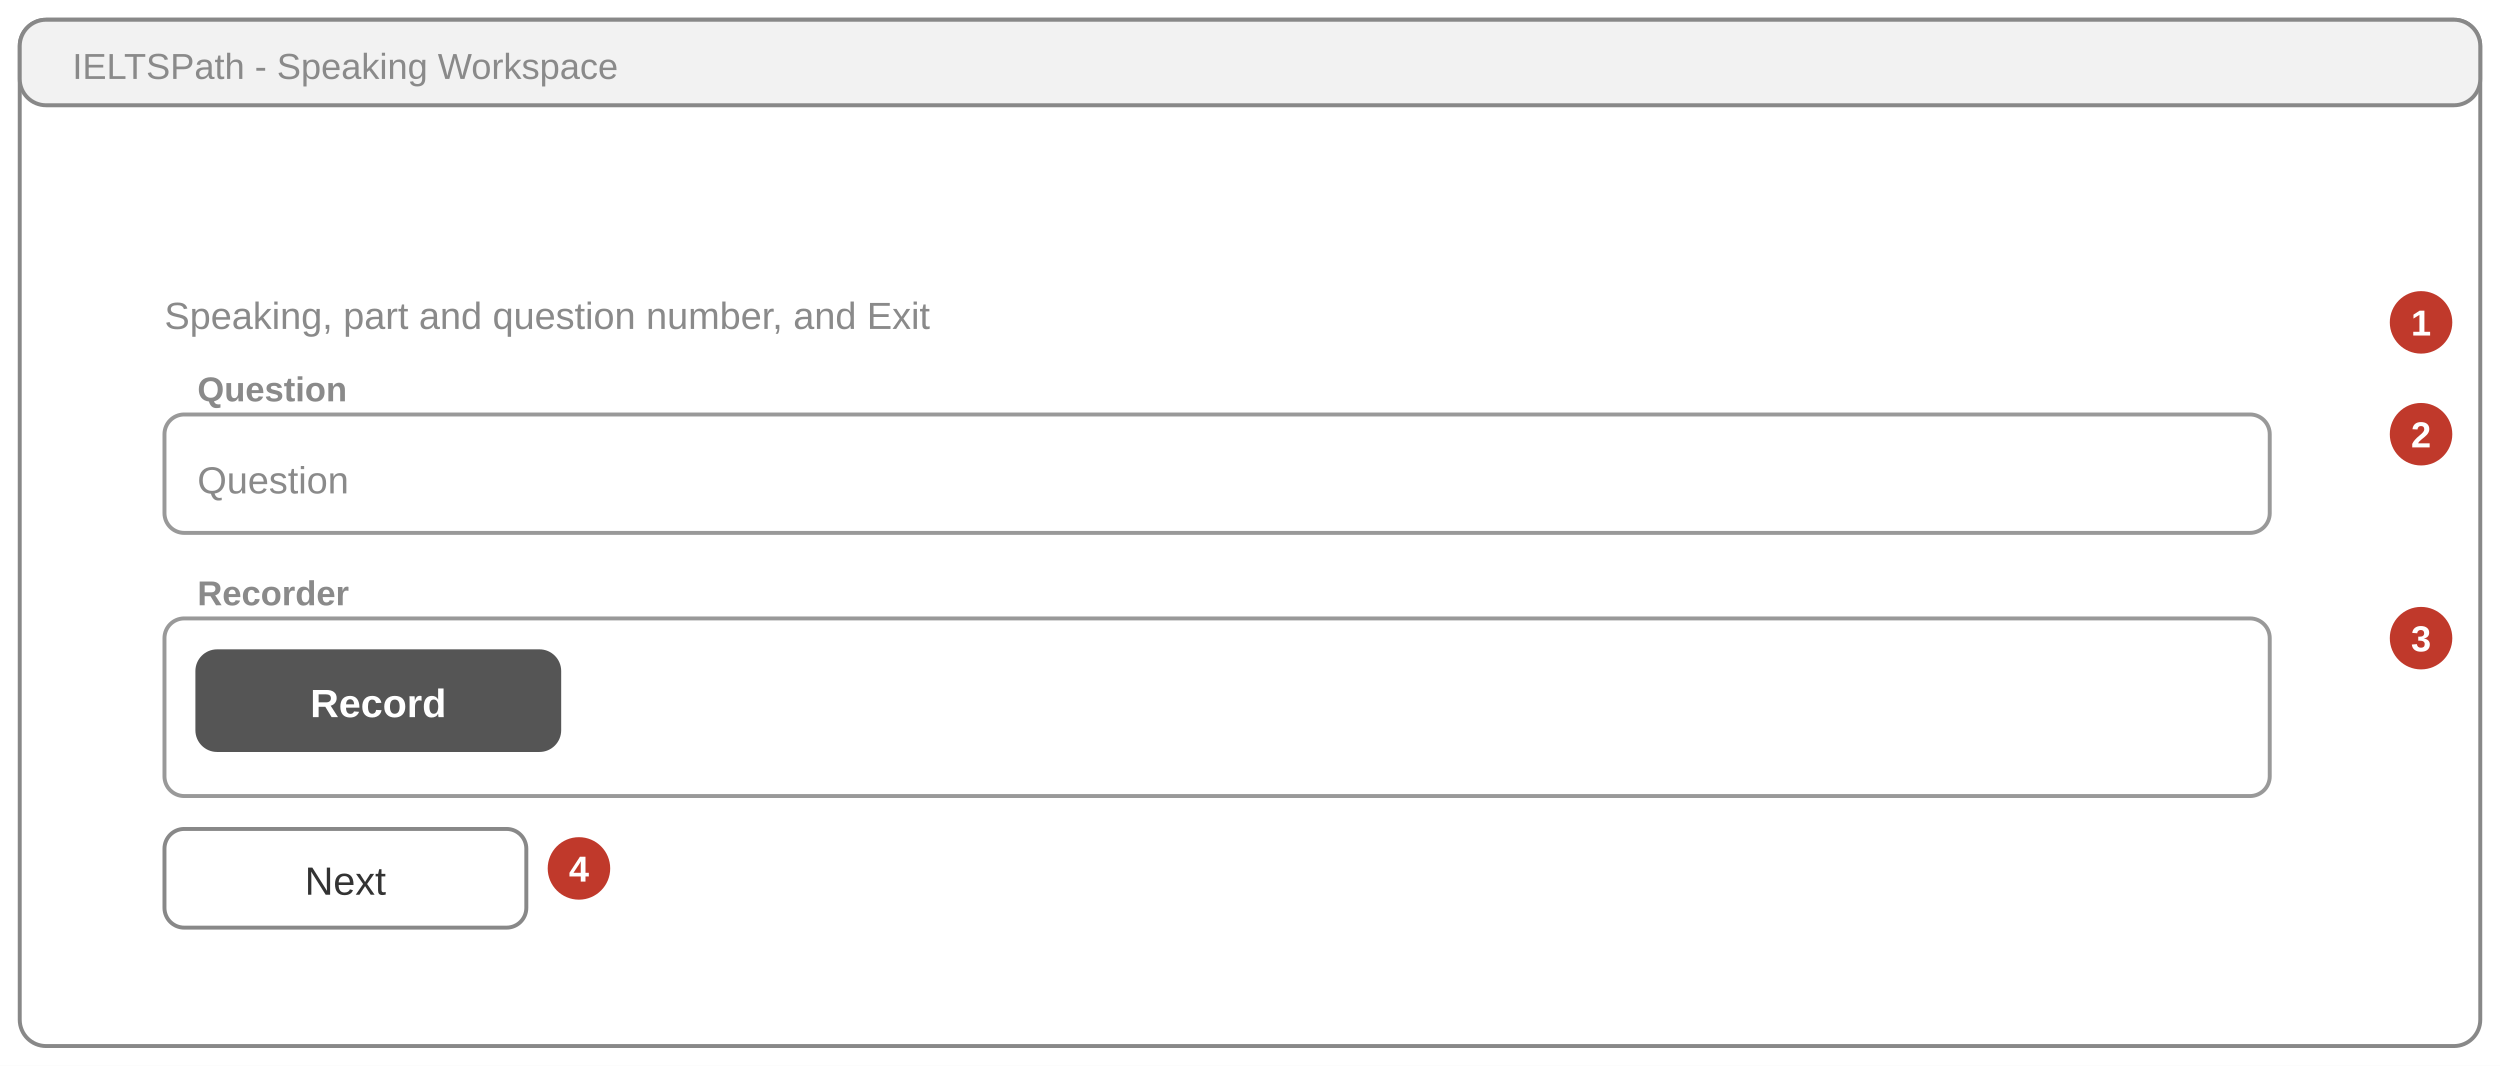
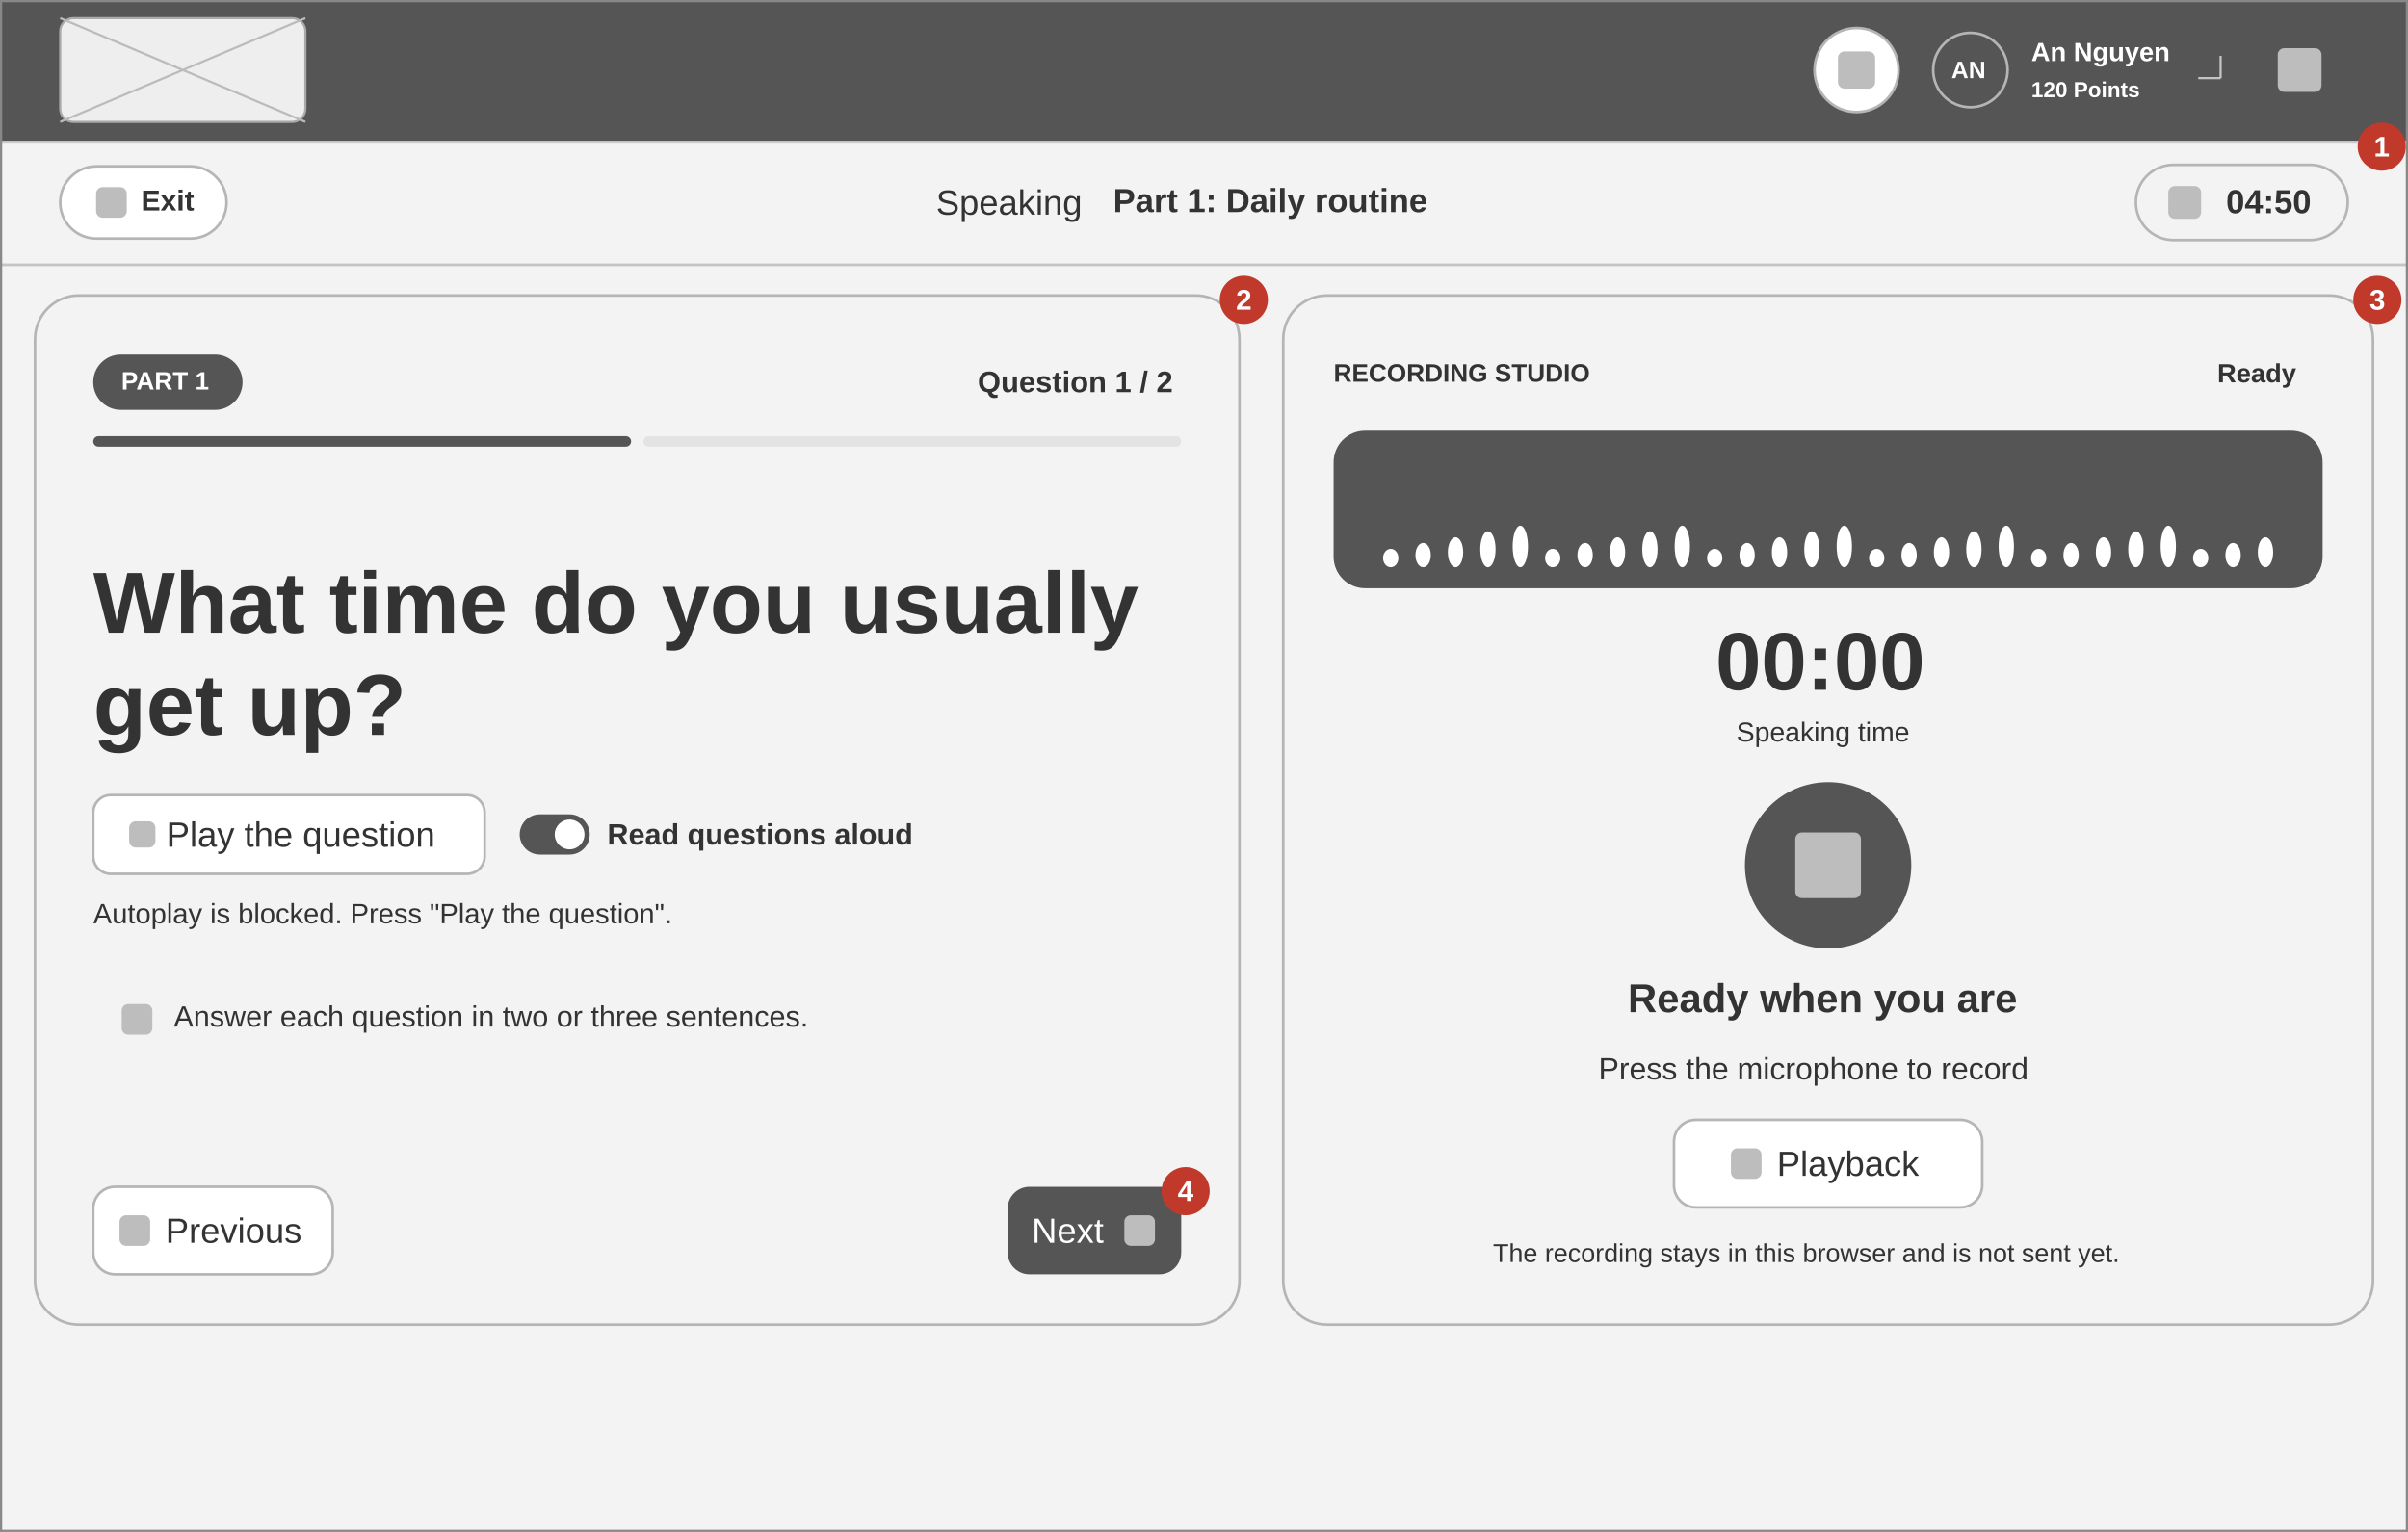
- <svg xmlns="http://www.w3.org/2000/svg" width="760" height="324" viewBox="0 0 760 324">
-   <rect width="760" height="324" fill="#ffffff" />
-   <rect x="6.0" y="6.0" width="748.0" height="312.0" rx="8" fill="#ffffff" stroke="#888888" stroke-width="1.2" />
-   <rect x="6.0" y="6.0" width="748.0" height="26.0" rx="8" fill="#f2f2f2" stroke="#888888" stroke-width="1.2" />
-   <text x="22.0" y="24.0" font-family="Segoe UI, Arial, sans-serif" font-size="11" font-weight="400" fill="#8a8a8a" text-anchor="start">IELTSPath  -  Speaking Workspace</text>
-   <text x="50.0" y="100.0" font-family="Segoe UI, Arial, sans-serif" font-size="11.5" font-weight="400" fill="#8a8a8a" text-anchor="start">Speaking, part and question number, and Exit</text>
-   <circle cx="736.0" cy="98.0" r="9.5" fill="#c0392b" />
-   <text x="736.0" y="102.0" font-family="Segoe UI, Arial, sans-serif" font-size="11" font-weight="700" fill="#ffffff" text-anchor="middle">1</text>
-   <circle cx="736.0" cy="132.0" r="9.5" fill="#c0392b" />
-   <text x="736.0" y="136.0" font-family="Segoe UI, Arial, sans-serif" font-size="11" font-weight="700" fill="#ffffff" text-anchor="middle">2</text>
-   <text x="60.0" y="150.0" font-family="Segoe UI, Arial, sans-serif" font-size="11.5" font-weight="400" fill="#8a8a8a" text-anchor="start">Question</text>
-   <rect x="50.0" y="126.0" width="640.0" height="36.0" rx="6" fill="none" stroke="#999999" stroke-width="1.2" />
-   <text x="60.0" y="122.0" font-family="Segoe UI, Arial, sans-serif" font-size="10.5" font-weight="700" fill="#8a8a8a" text-anchor="start">Question</text>
-   <circle cx="736.0" cy="194.0" r="9.5" fill="#c0392b" />
-   <text x="736.0" y="198.0" font-family="Segoe UI, Arial, sans-serif" font-size="11" font-weight="700" fill="#ffffff" text-anchor="middle">3</text>
-   <rect x="60.0" y="198.0" width="110.0" height="30.0" rx="6" fill="#555555" stroke="#555555" stroke-width="1.2" />
-   <text x="115.0" y="218.0" font-family="Segoe UI, Arial, sans-serif" font-size="12" font-weight="700" fill="#ffffff" text-anchor="middle">Record</text>
-   <rect x="50.0" y="188.0" width="640.0" height="54.0" rx="6" fill="none" stroke="#999999" stroke-width="1.2" />
-   <text x="60.0" y="184.0" font-family="Segoe UI, Arial, sans-serif" font-size="10.5" font-weight="700" fill="#8a8a8a" text-anchor="start">Recorder</text>
-   <rect x="50.0" y="252.0" width="110.0" height="30.0" rx="6" fill="#ffffff" stroke="#888888" stroke-width="1.2" />
-   <text x="105.0" y="272.0" font-family="Segoe UI, Arial, sans-serif" font-size="12" font-weight="400" fill="#333333" text-anchor="middle">Next</text>
-   <circle cx="176.0" cy="264.0" r="9.5" fill="#c0392b" />
-   <text x="176.0" y="268.0" font-family="Segoe UI, Arial, sans-serif" font-size="11" font-weight="700" fill="#ffffff" text-anchor="middle">4</text>
+ <svg xmlns="http://www.w3.org/2000/svg" width="1100" height="700" viewBox="0 0 1100 700">
+   <rect width="1100" height="700" fill="#ffffff" />
+   <rect x="0.0" y="0.0" width="1100.0" height="700.0" rx="0.0" fill="#ffffff" stroke="none" stroke-width="1.2" />
+   <rect x="0.0" y="0.0" width="1100.0" height="700.0" rx="0.0" fill="#f3f3f3" stroke="none" stroke-width="1.2" />
+   <rect x="0.0" y="0.0" width="1100.0" height="65.0" rx="0.0" fill="#555555" stroke="#cccccc" stroke-width="1.2" />
+   <line x1="0.0" y1="65.0" x2="1100.0" y2="65.0" stroke="#c4c4c4" />
+   <rect x="27.5" y="8.3" width="112.0" height="47.4" rx="6" fill="#eeeeee" stroke="#aaaaaa" />
+   <path d="M27.5 8.3L139.5 55.7M139.5 8.3L27.5 55.7" stroke="#bbbbbb" fill="none" />
+   <rect x="828.9" y="12.8" width="38.4" height="38.4" rx="19.2" fill="#ffffff" stroke="#b5b5b5" stroke-width="1.2" />
+   <rect x="839.6" y="23.5" width="17.0" height="17.0" rx="3" fill="#bdbdbd" />
+   <rect x="883.1" y="15.0" width="34.0" height="34.0" rx="17.0" fill="#555555" stroke="#b5b5b5" stroke-width="1.2" />
+   <text x="891.4" y="35.7" font-family="Segoe UI, Arial, sans-serif" font-size="10.88" font-weight="700" fill="#ffffff" text-anchor="start">AN</text>
+   <text x="927.9" y="27.9" font-family="Segoe UI, Arial, sans-serif" font-size="12" font-weight="700" fill="#ffffff" text-anchor="start" textLength="66.0" lengthAdjust="spacingAndGlyphs">An Nguyen</text>
+   <text x="927.9" y="44.4" font-family="Segoe UI, Arial, sans-serif" font-size="9.92" font-weight="700" fill="#ffffff" text-anchor="start" textLength="52.3" lengthAdjust="spacingAndGlyphs">120 Points</text>
+   <line x1="1014.4" y1="25.5" x2="1014.4" y2="35.7" stroke="#c4c4c4" />
+   <line x1="1004.2" y1="35.7" x2="1014.4" y2="35.7" stroke="#c4c4c4" />
+   <rect x="1040.5" y="22.0" width="20.0" height="20.0" rx="3" fill="#bdbdbd" />
+   <rect x="0.0" y="65.0" width="1100.0" height="56.0" rx="0.0" fill="none" stroke="#cccccc" stroke-width="1.2" />
+   <line x1="0.0" y1="121.0" x2="1100.0" y2="121.0" stroke="#c4c4c4" />
+   <rect x="27.5" y="76.0" width="76.0" height="33.0" rx="16.5" fill="#ffffff" stroke="#b5b5b5" stroke-width="1.2" />
+   <rect x="43.9" y="85.5" width="14.0" height="14.0" rx="3" fill="#bdbdbd" />
+   <text x="64.5" y="96.2" font-family="Segoe UI, Arial, sans-serif" font-size="13.2" font-weight="700" fill="#333333" text-anchor="start" textLength="23.6" lengthAdjust="spacingAndGlyphs">Exit</text>
+   <text x="427.6" y="98.1" font-family="Segoe UI, Arial, sans-serif" font-size="16" font-weight="400" fill="#333333" text-anchor="start" textLength="70.5" lengthAdjust="spacingAndGlyphs">Speaking</text>
+   <text x="508.5" y="96.9" font-family="Segoe UI, Arial, sans-serif" font-size="15.2" font-weight="700" fill="#333333" text-anchor="start" textLength="143.1" lengthAdjust="spacingAndGlyphs">Part 1: Daily routine</text>
+   <rect x="975.7" y="75.3" width="96.8" height="34.4" rx="17.2" fill="none" stroke="#b5b5b5" stroke-width="1.2" />
+   <rect x="990.5" y="85.0" width="15.0" height="15.0" rx="3" fill="#bdbdbd" />
+   <text x="1016.9" y="97.4" font-family="Segoe UI, Arial, sans-serif" font-size="15.2" font-weight="700" fill="#333333" text-anchor="start" textLength="41.8" lengthAdjust="spacingAndGlyphs">04:50</text>
+   <rect x="16.0" y="135.0" width="550.2" height="470.3" rx="20.0" fill="none" stroke="#b5b5b5" stroke-width="1.2" />
+   <rect x="42.6" y="162.0" width="68.2" height="25.3" rx="12.6" fill="#555555" stroke="none" stroke-width="1.2" />
+   <text x="55.4" y="178.0" font-family="Segoe UI, Arial, sans-serif" font-size="11.52" font-weight="700" fill="#ffffff" text-anchor="start">PART 1</text>
+   <text x="446.6" y="179.2" font-family="Segoe UI, Arial, sans-serif" font-size="13.6" font-weight="700" fill="#333333" text-anchor="start" textLength="93.0" lengthAdjust="spacingAndGlyphs">Question 1 / 2</text>
+   <rect x="42.6" y="199.3" width="245.7" height="4.8" rx="2.4" fill="#555555" stroke="none" stroke-width="1.2" />
+   <rect x="293.9" y="199.3" width="245.7" height="4.8" rx="2.4" fill="#e3e3e3" stroke="none" stroke-width="1.2" />
+   <text x="42.6" y="289.1" font-family="Segoe UI, Arial, sans-serif" font-size="39.6" font-weight="700" fill="#333333" text-anchor="start" textLength="484.3" lengthAdjust="spacingAndGlyphs">What time do you usually</text>
+   <text x="42.6" y="335.8" font-family="Segoe UI, Arial, sans-serif" font-size="39.6" font-weight="700" fill="#333333" text-anchor="start" textLength="143.4" lengthAdjust="spacingAndGlyphs">get up?</text>
+   <rect x="42.6" y="363.3" width="178.8" height="36.0" rx="8.0" fill="#ffffff" stroke="#b5b5b5" stroke-width="1.2" />
+   <rect x="59.0" y="375.3" width="12.0" height="12.0" rx="3" fill="#bdbdbd" />
+   <text x="76.0" y="386.9" font-family="Segoe UI, Arial, sans-serif" font-size="16" font-weight="400" fill="#333333" text-anchor="start" textLength="130.0" lengthAdjust="spacingAndGlyphs">Play the question</text>
+   <rect x="237.4" y="372.1" width="32.0" height="18.4" rx="9.2" fill="#555555" stroke="none" stroke-width="1.2" />
+   <rect x="253.4" y="374.5" width="13.6" height="13.6" rx="6.8" fill="#ffffff" stroke="none" stroke-width="1.2" />
+   <text x="277.4" y="385.9" font-family="Segoe UI, Arial, sans-serif" font-size="13.44" font-weight="700" fill="#333333" text-anchor="start" textLength="139.6" lengthAdjust="spacingAndGlyphs">Read questions aloud</text>
+   <text x="42.6" y="421.9" font-family="Segoe UI, Arial, sans-serif" font-size="12.8" font-weight="400" fill="#333333" text-anchor="start" textLength="281.5" lengthAdjust="spacingAndGlyphs">Autoplay is blocked. Press "Play the question".</text>
+   <rect x="55.6" y="458.8" width="14.0" height="14.0" rx="3" fill="#bdbdbd" />
+   <text x="79.4" y="469.1" font-family="Segoe UI, Arial, sans-serif" font-size="13.44" font-weight="400" fill="#333333" text-anchor="start" textLength="310.3" lengthAdjust="spacingAndGlyphs">Answer each question in two or three sentences.</text>
+   <rect x="42.6" y="542.3" width="109.4" height="40.0" rx="10.0" fill="#ffffff" stroke="#b5b5b5" stroke-width="1.2" />
+   <rect x="54.6" y="555.3" width="14.0" height="14.0" rx="3" fill="#bdbdbd" />
+   <text x="75.6" y="567.9" font-family="Segoe UI, Arial, sans-serif" font-size="16" font-weight="400" fill="#333333" text-anchor="start" textLength="65.4" lengthAdjust="spacingAndGlyphs">Previous</text>
+   <rect x="460.3" y="542.3" width="79.3" height="40.0" rx="10.0" fill="#555555" stroke="none" stroke-width="1.2" />
+   <text x="471.3" y="567.9" font-family="Segoe UI, Arial, sans-serif" font-size="16" font-weight="400" fill="#ffffff" text-anchor="start" textLength="35.3" lengthAdjust="spacingAndGlyphs">Next</text>
+   <rect x="513.6" y="555.3" width="14.0" height="14.0" rx="3" fill="#bdbdbd" />
+   <rect x="586.2" y="135.0" width="497.8" height="470.3" rx="20.0" fill="none" stroke="#b5b5b5" stroke-width="1.2" />
+   <text x="609.2" y="174.4" font-family="Segoe UI, Arial, sans-serif" font-size="11.52" font-weight="700" fill="#333333" text-anchor="start" textLength="137.7" lengthAdjust="spacingAndGlyphs">RECORDING STUDIO</text>
+   <rect x="987.3" y="158.0" width="73.7" height="26.0" rx="13.0" fill="#f3f3f3" stroke="none" stroke-width="1.2" />
+   <text x="1012.9" y="174.7" font-family="Segoe UI, Arial, sans-serif" font-size="12" font-weight="700" fill="#333333" text-anchor="start" textLength="36.9" lengthAdjust="spacingAndGlyphs">Ready</text>
+   <rect x="609.2" y="196.8" width="451.8" height="72.0" rx="14.4" fill="#555555" stroke="none" stroke-width="1.2" />
+   <rect x="631.8" y="250.8" width="7.0" height="8.4" rx="4.2" fill="#ffffff" stroke="none" stroke-width="1.2" />
+   <rect x="646.6" y="248.1" width="7.0" height="11.1" rx="5.5" fill="#ffffff" stroke="none" stroke-width="1.2" />
+   <rect x="661.4" y="245.5" width="7.0" height="13.7" rx="6.9" fill="#ffffff" stroke="none" stroke-width="1.2" />
+   <rect x="676.2" y="242.8" width="7.0" height="16.4" rx="8.2" fill="#ffffff" stroke="none" stroke-width="1.2" />
+   <rect x="691.0" y="240.2" width="7.0" height="19.0" rx="9.5" fill="#ffffff" stroke="none" stroke-width="1.2" />
+   <rect x="705.8" y="250.8" width="7.0" height="8.4" rx="4.2" fill="#ffffff" stroke="none" stroke-width="1.2" />
+   <rect x="720.6" y="248.1" width="7.0" height="11.1" rx="5.5" fill="#ffffff" stroke="none" stroke-width="1.2" />
+   <rect x="735.4" y="245.5" width="7.0" height="13.7" rx="6.9" fill="#ffffff" stroke="none" stroke-width="1.2" />
+   <rect x="750.2" y="242.8" width="7.0" height="16.4" rx="8.2" fill="#ffffff" stroke="none" stroke-width="1.2" />
+   <rect x="765.0" y="240.2" width="7.0" height="19.0" rx="9.5" fill="#ffffff" stroke="none" stroke-width="1.2" />
+   <rect x="779.8" y="250.8" width="7.0" height="8.4" rx="4.2" fill="#ffffff" stroke="none" stroke-width="1.2" />
+   <rect x="794.6" y="248.1" width="7.0" height="11.1" rx="5.5" fill="#ffffff" stroke="none" stroke-width="1.2" />
+   <rect x="809.4" y="245.5" width="7.0" height="13.7" rx="6.9" fill="#ffffff" stroke="none" stroke-width="1.2" />
+   <rect x="824.2" y="242.8" width="7.0" height="16.4" rx="8.2" fill="#ffffff" stroke="none" stroke-width="1.2" />
+   <rect x="839.0" y="240.2" width="7.0" height="19.0" rx="9.5" fill="#ffffff" stroke="none" stroke-width="1.2" />
+   <rect x="853.8" y="250.8" width="7.0" height="8.4" rx="4.2" fill="#ffffff" stroke="none" stroke-width="1.2" />
+   <rect x="868.6" y="248.1" width="7.0" height="11.1" rx="5.5" fill="#ffffff" stroke="none" stroke-width="1.2" />
+   <rect x="883.4" y="245.5" width="7.0" height="13.7" rx="6.9" fill="#ffffff" stroke="none" stroke-width="1.2" />
+   <rect x="898.2" y="242.8" width="7.0" height="16.4" rx="8.2" fill="#ffffff" stroke="none" stroke-width="1.2" />
+   <rect x="913.0" y="240.2" width="7.0" height="19.0" rx="9.5" fill="#ffffff" stroke="none" stroke-width="1.2" />
+   <rect x="927.8" y="250.8" width="7.0" height="8.4" rx="4.2" fill="#ffffff" stroke="none" stroke-width="1.2" />
+   <rect x="942.6" y="248.1" width="7.0" height="11.1" rx="5.5" fill="#ffffff" stroke="none" stroke-width="1.2" />
+   <rect x="957.4" y="245.5" width="7.0" height="13.7" rx="6.9" fill="#ffffff" stroke="none" stroke-width="1.2" />
+   <rect x="972.2" y="242.8" width="7.0" height="16.4" rx="8.2" fill="#ffffff" stroke="none" stroke-width="1.2" />
+   <rect x="987.0" y="240.2" width="7.0" height="19.0" rx="9.5" fill="#ffffff" stroke="none" stroke-width="1.2" />
+   <rect x="1001.8" y="250.8" width="7.0" height="8.4" rx="4.2" fill="#ffffff" stroke="none" stroke-width="1.2" />
+   <rect x="1016.6" y="248.1" width="7.0" height="11.1" rx="5.5" fill="#ffffff" stroke="none" stroke-width="1.2" />
+   <rect x="1031.4" y="245.5" width="7.0" height="13.7" rx="6.9" fill="#ffffff" stroke="none" stroke-width="1.2" />
+   <text x="783.7" y="315.2" font-family="Segoe UI, Arial, sans-serif" font-size="37.4" font-weight="700" fill="#333333" text-anchor="start" textLength="102.8" lengthAdjust="spacingAndGlyphs">00:00</text>
+   <text x="793.2" y="338.8" font-family="Segoe UI, Arial, sans-serif" font-size="12.48" font-weight="400" fill="#333333" text-anchor="start" textLength="83.8" lengthAdjust="spacingAndGlyphs">Speaking time</text>
+   <rect x="797.1" y="357.4" width="76.0" height="76.0" rx="38.0" fill="#555555" stroke="none" stroke-width="1.2" />
+   <rect x="820.1" y="380.4" width="30.0" height="30.0" rx="3" fill="#bdbdbd" />
+   <text x="743.6" y="462.5" font-family="Segoe UI, Arial, sans-serif" font-size="18.4" font-weight="700" fill="#333333" text-anchor="start" textLength="183.0" lengthAdjust="spacingAndGlyphs">Ready when you are</text>
+   <text x="730.2" y="493.2" font-family="Segoe UI, Arial, sans-serif" font-size="14.08" font-weight="400" fill="#333333" text-anchor="start" textLength="209.7" lengthAdjust="spacingAndGlyphs">Press the microphone to record</text>
+   <rect x="764.7" y="511.7" width="140.8" height="40.0" rx="10.0" fill="#ffffff" stroke="#b5b5b5" stroke-width="1.2" />
+   <rect x="790.7" y="524.7" width="14.0" height="14.0" rx="3" fill="#bdbdbd" />
+   <text x="811.7" y="537.3" font-family="Segoe UI, Arial, sans-serif" font-size="16" font-weight="400" fill="#333333" text-anchor="start" textLength="68.8" lengthAdjust="spacingAndGlyphs">Playback</text>
+   <text x="682.0" y="576.7" font-family="Segoe UI, Arial, sans-serif" font-size="11.84" font-weight="400" fill="#333333" text-anchor="start" textLength="306.2" lengthAdjust="spacingAndGlyphs">The recording stays in this browser and is not sent yet.</text>
+   <circle cx="1088.0" cy="67.0" r="11" fill="#c0392b" />
+   <text x="1088.0" y="71.5" font-family="Segoe UI, Arial, sans-serif" font-size="13" font-weight="700" fill="#ffffff" text-anchor="middle">1</text>
+   <circle cx="568.2" cy="137.0" r="11" fill="#c0392b" />
+   <text x="568.2" y="141.5" font-family="Segoe UI, Arial, sans-serif" font-size="13" font-weight="700" fill="#ffffff" text-anchor="middle">2</text>
+   <circle cx="1086.0" cy="137.0" r="11" fill="#c0392b" />
+   <text x="1086.0" y="141.5" font-family="Segoe UI, Arial, sans-serif" font-size="13" font-weight="700" fill="#ffffff" text-anchor="middle">3</text>
+   <circle cx="541.6" cy="544.3" r="11" fill="#c0392b" />
+   <text x="541.6" y="548.8" font-family="Segoe UI, Arial, sans-serif" font-size="13" font-weight="700" fill="#ffffff" text-anchor="middle">4</text>
+   <rect x="0.5" y="0.5" width="1099" height="699" fill="none" stroke="#888888" />
</svg>
